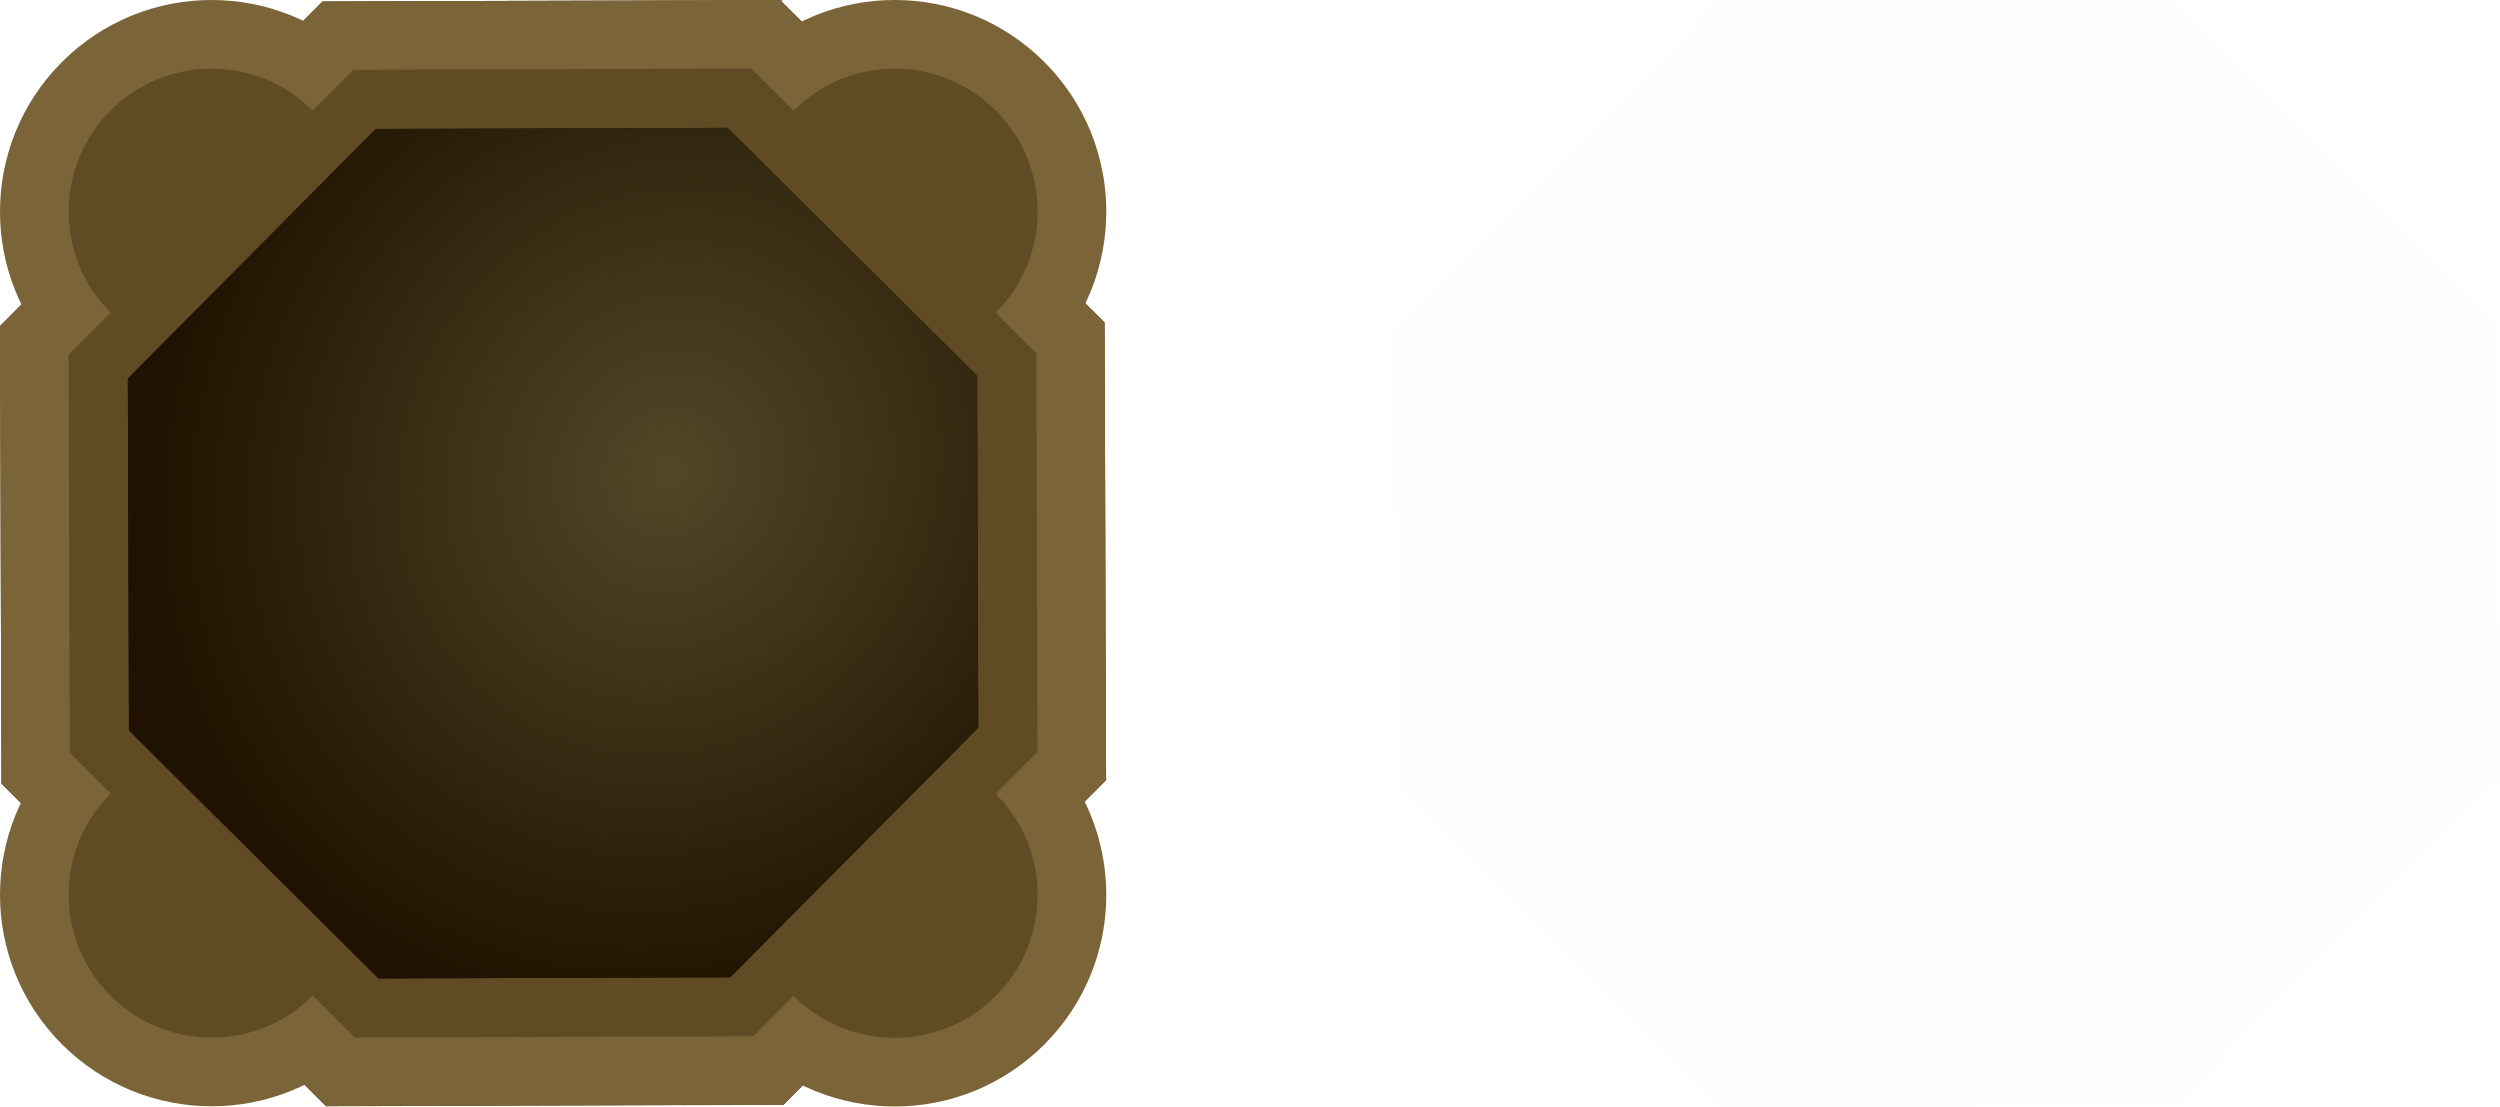
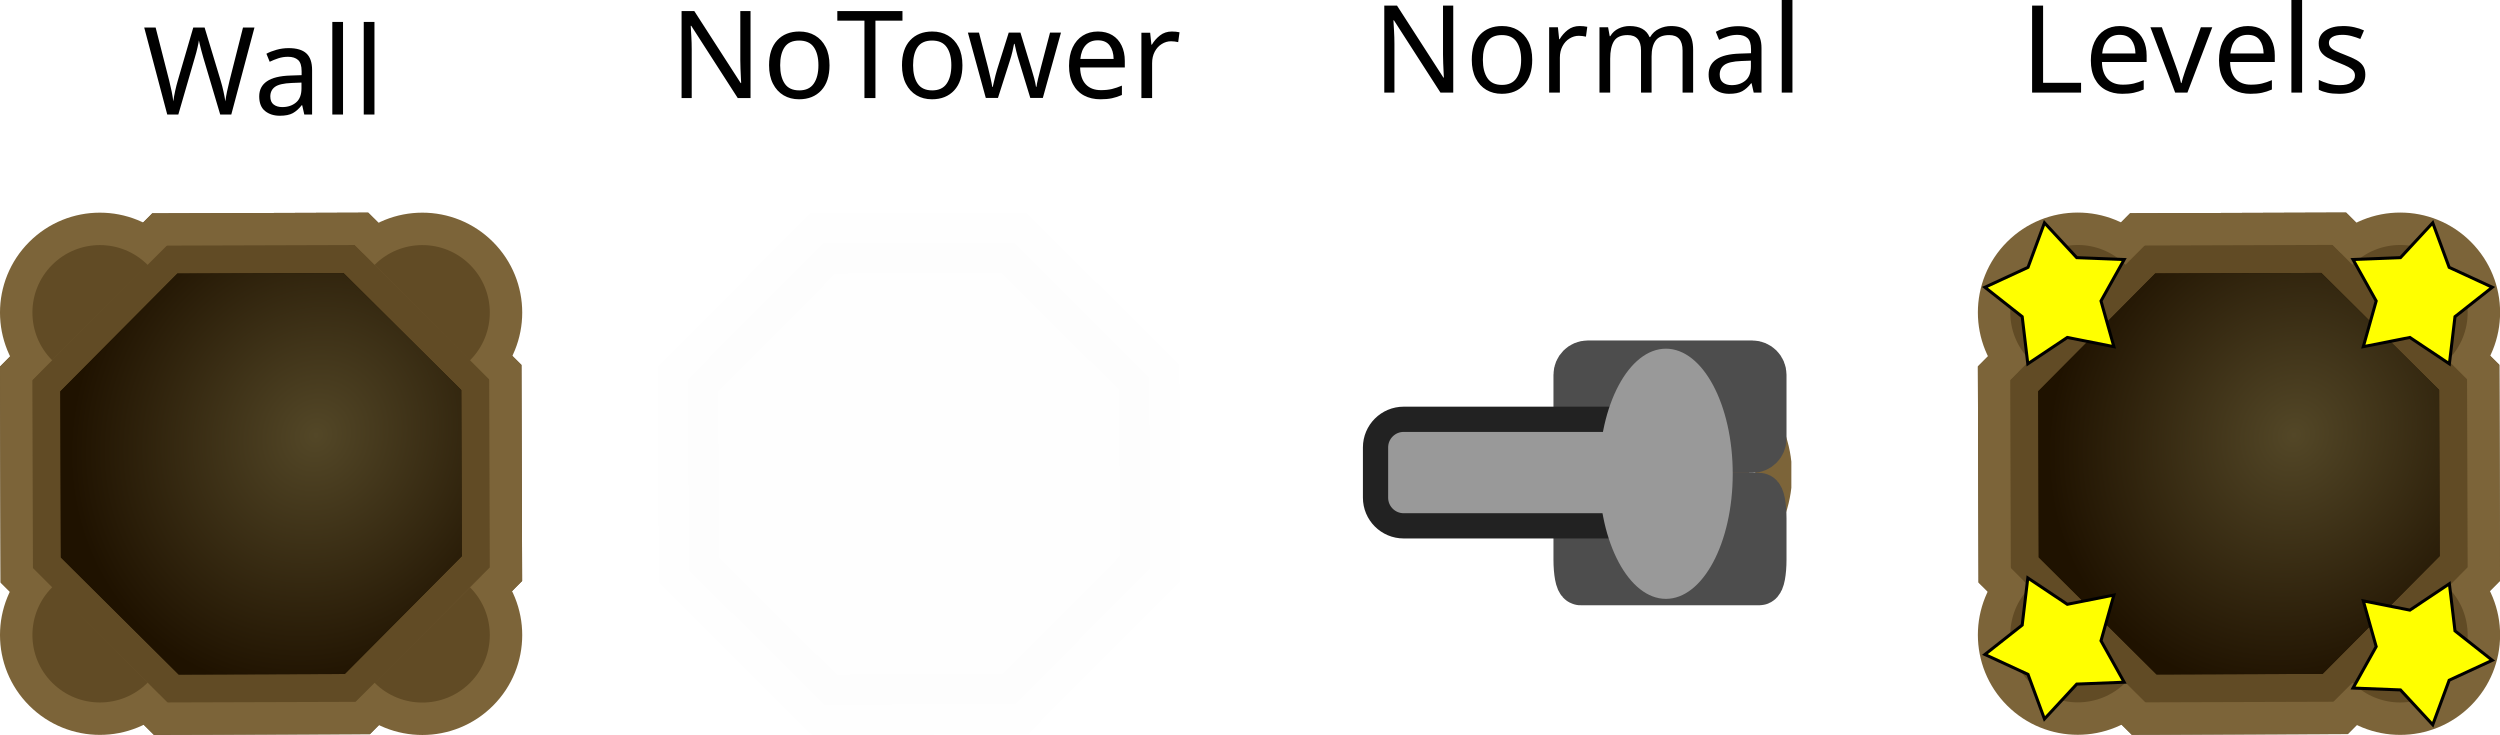
- <svg xmlns="http://www.w3.org/2000/svg" xmlns:xlink="http://www.w3.org/1999/xlink" version="1.1" id="svg3954" width="387.468" height="171.459" viewBox="0 0 387.468 171.459">
+ <svg xmlns="http://www.w3.org/2000/svg" xmlns:xlink="http://www.w3.org/1999/xlink" version="1.1" id="svg3954" width="820.819" height="241.283" viewBox="0 0 820.819 241.283">
  <defs id="defs3958">
    <linearGradient id="linearGradient868">
      <stop style="stop-color:#534727;stop-opacity:1" offset="0" id="stop864" />
      <stop style="stop-color:#1f1200;stop-opacity:1;" offset="1" id="stop866" />
    </linearGradient>
    <radialGradient xlink:href="#linearGradient868" id="radialGradient4826" cx="91.753" cy="61.468" fx="91.753" fy="61.468" r="76.49" gradientUnits="userSpaceOnUse" gradientTransform="matrix(1.041471,0.5771942,-0.6284157,1.133517,48.8269,-51.99556)" />
    <radialGradient xlink:href="#linearGradient868" id="radialGradient982" gradientUnits="userSpaceOnUse" gradientTransform="matrix(1.041471,0.5771942,-0.6284157,1.133517,48.8269,-51.99556)" cx="91.753" cy="61.468" fx="91.753" fy="61.468" r="76.49" />
    <radialGradient xlink:href="#linearGradient868" id="radialGradient1000" gradientUnits="userSpaceOnUse" gradientTransform="matrix(1.041471,0.5771942,-0.6284157,1.133517,48.8269,-51.99556)" cx="91.753" cy="61.468" fx="91.753" fy="61.468" r="76.49" />
+     <radialGradient xlink:href="#linearGradient868" id="radialGradient3429" gradientUnits="userSpaceOnUse" gradientTransform="matrix(1.041471,0.5771942,-0.6284157,1.133517,48.8269,-51.99556)" cx="91.753" cy="61.468" fx="91.753" fy="61.468" r="76.49" />
  </defs>
-   <g id="layer1" style="display:inline" transform="translate(-1.7804064e-4,-0.00112739)">
+   <g id="layer1" style="display:inline" transform="translate(-1.7808128e-4,69.82339)">
    <g style="display:inline" id="g956" transform="translate(1.7804064e-4,0.00112739)">
      <path transform="matrix(0.9979036,0.01742151,-0.01741848,0.9980776,2.152659,-1.168831)" style="display:inline;fill:#1f1200;fill-opacity:1;stroke:#614b25;stroke-width:19.822;stroke-miterlimit:4;stroke-dasharray:none;stroke-dashoffset:0;stroke-opacity:1" d="M 161.721,115.428 118.211,160.772 55.381,162.068 10.038,118.558 8.741,55.728 52.252,10.384 115.081,9.088 160.425,52.598 Z" id="path3966" />
      <path id="path4814" d="M 161.721,115.428 118.211,160.772 55.381,162.068 10.038,118.558 8.741,55.728 52.252,10.384 115.081,9.088 160.425,52.598 Z" style="display:inline;fill:url(#radialGradient4826);fill-opacity:1;fill-rule:nonzero;stroke:none;stroke-width:19.822;stroke-miterlimit:4;stroke-dasharray:none;stroke-dashoffset:0;stroke-opacity:1" transform="matrix(0.8674289,0.01514367,-0.01514103,0.8675801,13.07877,10.19302)" />
      <path transform="matrix(1.058391,0.01847401,-0.01847429,1.058375,-2.912422,-6.434432)" style="display:inline;fill:none;fill-opacity:1;stroke:#7c6439;stroke-width:10.019;stroke-miterlimit:4;stroke-dasharray:none;stroke-dashoffset:0;stroke-opacity:1" d="M 161.721,115.428 118.211,160.772 55.381,162.068 10.038,118.558 8.741,55.728 52.252,10.384 115.081,9.088 160.425,52.598 Z" id="path3966-5" />
      <path d="m 13.368,52.222 a 27.474,27.474 0 0 1 -10e-7,-38.854 27.474,27.474 0 0 1 38.854,-1e-6" id="path851" style="display:inline;fill:#614b25;fill-opacity:1;stroke:#7c6439;stroke-width:10.645;stroke-miterlimit:4;stroke-dasharray:none;stroke-dashoffset:99;stroke-opacity:1" />
      <path transform="scale(-1,1)" style="display:inline;fill:#614b25;fill-opacity:1;stroke:#7c6439;stroke-width:10.645;stroke-miterlimit:4;stroke-dasharray:none;stroke-dashoffset:99;stroke-opacity:1" id="path858" d="m -158.093,52.222 a 27.474,27.474 0 0 1 0,-38.854 27.474,27.474 0 0 1 38.854,-1e-6" />
-       <path d="m -158.093,-119.268 a 27.474,27.474 0 0 1 0,-38.854 27.474,27.474 0 0 1 38.854,0" id="path860" style="display:inline;fill:#614b25;fill-opacity:1;stroke:#7c6439;stroke-width:10.645;stroke-miterlimit:4;stroke-dasharray:none;stroke-dashoffset:99;stroke-opacity:1" transform="scale(-1)" />
+       <path d="m -158.093,-119.268 a 27.474,27.474 0 0 1 0,-38.854 27.474,27.474 0 0 1 38.854,0" id="path860" style="display:inline;fill:#614b25;fill-opacity:1;stroke:#7c6439;stroke-width:10.645;stroke-miterlimit:4;stroke-dasharray:none;stroke-dashoffset:99;stroke-opacity:1" transform="scale(-1,-1)" />
      <path transform="scale(1,-1)" style="display:inline;fill:#614b25;fill-opacity:1;stroke:#7c6439;stroke-width:10.645;stroke-miterlimit:4;stroke-dasharray:none;stroke-dashoffset:99;stroke-opacity:1" id="path862" d="m 13.368,-119.237 a 27.474,27.474 0 0 1 -10e-7,-38.854 27.474,27.474 0 0 1 38.854,0" />
    </g>
    <text xml:space="preserve" style="font-style:normal;font-weight:normal;font-size:40px;line-height:1.25;font-family:sans-serif;letter-spacing:0px;word-spacing:0px;fill:#000000;fill-opacity:1;stroke:none" x="46.865" y="-32.223" id="text1004">
      <tspan id="tspan1002" x="46.865" y="-32.223">Wall</tspan>
    </text>
    <text id="text1008" y="-37.63" x="219.906" style="font-style:normal;font-weight:normal;font-size:40px;line-height:1.25;font-family:sans-serif;letter-spacing:0px;word-spacing:0px;fill:#000000;fill-opacity:1;stroke:none" xml:space="preserve">
      <tspan y="-37.63" x="219.906" id="tspan1006">NoTower</tspan>
    </text>
    <text xml:space="preserve" style="font-style:normal;font-weight:normal;font-size:40px;line-height:1.25;font-family:sans-serif;letter-spacing:0px;word-spacing:0px;fill:#000000;fill-opacity:1;stroke:none" x="450.626" y="-39.433" id="text1030">
      <tspan id="tspan1028" x="450.626" y="-39.433">Normal</tspan>
    </text>
+     <g transform="translate(649.3899,-0.0308423)" id="g3413" style="display:inline">
+       <path id="path3415" d="M 161.721,115.428 118.211,160.772 55.381,162.068 10.038,118.558 8.741,55.728 52.252,10.384 115.081,9.088 160.425,52.598 Z" style="display:inline;fill:#1f1200;fill-opacity:1;stroke:#614b25;stroke-width:19.822;stroke-miterlimit:4;stroke-dasharray:none;stroke-dashoffset:0;stroke-opacity:1" transform="matrix(0.9979036,0.01742151,-0.01741848,0.9980776,2.152659,-1.168831)" />
+       <path transform="matrix(0.8674289,0.01514367,-0.01514103,0.8675801,13.07877,10.19302)" style="display:inline;fill:url(#radialGradient3429);fill-opacity:1;fill-rule:nonzero;stroke:none;stroke-width:19.822;stroke-miterlimit:4;stroke-dasharray:none;stroke-dashoffset:0;stroke-opacity:1" d="M 161.721,115.428 118.211,160.772 55.381,162.068 10.038,118.558 8.741,55.728 52.252,10.384 115.081,9.088 160.425,52.598 Z" id="path3417" />
+       <path id="path3419" d="M 161.721,115.428 118.211,160.772 55.381,162.068 10.038,118.558 8.741,55.728 52.252,10.384 115.081,9.088 160.425,52.598 Z" style="display:inline;fill:none;fill-opacity:1;stroke:#7c6439;stroke-width:10.019;stroke-miterlimit:4;stroke-dasharray:none;stroke-dashoffset:0;stroke-opacity:1" transform="matrix(1.058391,0.01847401,-0.01847429,1.058375,-2.912422,-6.434432)" />
+       <path style="display:inline;fill:#614b25;fill-opacity:1;stroke:#7c6439;stroke-width:10.645;stroke-miterlimit:4;stroke-dasharray:none;stroke-dashoffset:99;stroke-opacity:1" id="path3421" d="m 13.368,52.222 a 27.474,27.474 0 0 1 -10e-7,-38.854 27.474,27.474 0 0 1 38.854,-1e-6" />
+       <path d="m -158.093,52.222 a 27.474,27.474 0 0 1 0,-38.854 27.474,27.474 0 0 1 38.854,-1e-6" id="path3423" style="display:inline;fill:#614b25;fill-opacity:1;stroke:#7c6439;stroke-width:10.645;stroke-miterlimit:4;stroke-dasharray:none;stroke-dashoffset:99;stroke-opacity:1" transform="scale(-1,1)" />
+       <path transform="scale(-1,-1)" style="display:inline;fill:#614b25;fill-opacity:1;stroke:#7c6439;stroke-width:10.645;stroke-miterlimit:4;stroke-dasharray:none;stroke-dashoffset:99;stroke-opacity:1" id="path3425" d="m -158.093,-119.268 a 27.474,27.474 0 0 1 0,-38.854 27.474,27.474 0 0 1 38.854,0" />
+       <path d="m 13.368,-119.237 a 27.474,27.474 0 0 1 -10e-7,-38.854 27.474,27.474 0 0 1 38.854,0" id="path3427" style="display:inline;fill:#614b25;fill-opacity:1;stroke:#7c6439;stroke-width:10.645;stroke-miterlimit:4;stroke-dasharray:none;stroke-dashoffset:99;stroke-opacity:1" transform="scale(1,-1)" />
+     </g>
+     <text id="text3449" y="-39.433" x="663.321" style="font-style:normal;font-weight:normal;font-size:40px;line-height:1.25;font-family:sans-serif;letter-spacing:0px;word-spacing:0px;fill:#000000;fill-opacity:1;stroke:none" xml:space="preserve">
+       <tspan y="-39.433" x="663.321" id="tspan3453">Levels</tspan>
+     </text>
  </g>
-   <g id="layer4" style="display:none">
+   <g id="layer4" style="display:none" transform="translate(-4.0640536e-8,69.82452)">
    <g transform="translate(216.0387,-3.09e-6)" id="g980" style="display:inline">
      <path id="path966" d="M 161.721,115.428 118.211,160.772 55.381,162.068 10.038,118.558 8.741,55.728 52.252,10.384 115.081,9.088 160.425,52.598 Z" style="display:inline;fill:#1f1200;fill-opacity:1;stroke:#614b25;stroke-width:19.822;stroke-miterlimit:4;stroke-dasharray:none;stroke-dashoffset:0;stroke-opacity:1" transform="matrix(0.9979036,0.01742151,-0.01741848,0.9980776,2.152659,-1.168831)" />
      <path transform="matrix(0.8674289,0.01514367,-0.01514103,0.8675801,13.07877,10.19302)" style="display:inline;fill:url(#radialGradient982);fill-opacity:1;fill-rule:nonzero;stroke:none;stroke-width:19.822;stroke-miterlimit:4;stroke-dasharray:none;stroke-dashoffset:0;stroke-opacity:1" d="M 161.721,115.428 118.211,160.772 55.381,162.068 10.038,118.558 8.741,55.728 52.252,10.384 115.081,9.088 160.425,52.598 Z" id="path968" />
      <path id="path970" d="M 161.721,115.428 118.211,160.772 55.381,162.068 10.038,118.558 8.741,55.728 52.252,10.384 115.081,9.088 160.425,52.598 Z" style="display:inline;fill:none;fill-opacity:1;stroke:#7c6439;stroke-width:10.019;stroke-miterlimit:4;stroke-dasharray:none;stroke-dashoffset:0;stroke-opacity:1" transform="matrix(1.058391,0.01847401,-0.01847429,1.058375,-2.912422,-6.434432)" />
      <path style="display:inline;fill:#614b25;fill-opacity:1;stroke:#7c6439;stroke-width:10.645;stroke-miterlimit:4;stroke-dasharray:none;stroke-dashoffset:99;stroke-opacity:1" id="path972" d="m 13.368,52.222 a 27.474,27.474 0 0 1 -10e-7,-38.854 27.474,27.474 0 0 1 38.854,-1e-6" />
      <path d="m -158.093,52.222 a 27.474,27.474 0 0 1 0,-38.854 27.474,27.474 0 0 1 38.854,-1e-6" id="path974" style="display:inline;fill:#614b25;fill-opacity:1;stroke:#7c6439;stroke-width:10.645;stroke-miterlimit:4;stroke-dasharray:none;stroke-dashoffset:99;stroke-opacity:1" transform="scale(-1,1)" />
-       <path transform="scale(-1)" style="display:inline;fill:#614b25;fill-opacity:1;stroke:#7c6439;stroke-width:10.645;stroke-miterlimit:4;stroke-dasharray:none;stroke-dashoffset:99;stroke-opacity:1" id="path976" d="m -158.093,-119.268 a 27.474,27.474 0 0 1 0,-38.854 27.474,27.474 0 0 1 38.854,0" />
+       <path transform="scale(-1,-1)" style="display:inline;fill:#614b25;fill-opacity:1;stroke:#7c6439;stroke-width:10.645;stroke-miterlimit:4;stroke-dasharray:none;stroke-dashoffset:99;stroke-opacity:1" id="path976" d="m -158.093,-119.268 a 27.474,27.474 0 0 1 0,-38.854 27.474,27.474 0 0 1 38.854,0" />
      <path d="m 13.368,-119.237 a 27.474,27.474 0 0 1 -10e-7,-38.854 27.474,27.474 0 0 1 38.854,0" id="path978" style="display:inline;fill:#614b25;fill-opacity:1;stroke:#7c6439;stroke-width:10.645;stroke-miterlimit:4;stroke-dasharray:none;stroke-dashoffset:99;stroke-opacity:1" transform="scale(1,-1)" />
    </g>
-     <g style="display:inline" id="g998" transform="translate(436.5379)">
+     <g style="display:inline" id="g998" transform="translate(436.5379,0)">
      <path transform="matrix(0.9979036,0.01742151,-0.01741848,0.9980776,2.152659,-1.168831)" style="display:inline;fill:#1f1200;fill-opacity:1;stroke:#614b25;stroke-width:19.822;stroke-miterlimit:4;stroke-dasharray:none;stroke-dashoffset:0;stroke-opacity:1" d="M 161.721,115.428 118.211,160.772 55.381,162.068 10.038,118.558 8.741,55.728 52.252,10.384 115.081,9.088 160.425,52.598 Z" id="path984" />
      <path id="path986" d="M 161.721,115.428 118.211,160.772 55.381,162.068 10.038,118.558 8.741,55.728 52.252,10.384 115.081,9.088 160.425,52.598 Z" style="display:inline;fill:url(#radialGradient1000);fill-opacity:1;fill-rule:nonzero;stroke:none;stroke-width:19.822;stroke-miterlimit:4;stroke-dasharray:none;stroke-dashoffset:0;stroke-opacity:1" transform="matrix(0.8674289,0.01514367,-0.01514103,0.8675801,13.07877,10.19302)" />
      <path transform="matrix(1.058391,0.01847401,-0.01847429,1.058375,-2.912422,-6.434432)" style="display:inline;fill:none;fill-opacity:1;stroke:#7c6439;stroke-width:10.019;stroke-miterlimit:4;stroke-dasharray:none;stroke-dashoffset:0;stroke-opacity:1" d="M 161.721,115.428 118.211,160.772 55.381,162.068 10.038,118.558 8.741,55.728 52.252,10.384 115.081,9.088 160.425,52.598 Z" id="path988" />
      <path d="m 13.368,52.222 a 27.474,27.474 0 0 1 -10e-7,-38.854 27.474,27.474 0 0 1 38.854,-1e-6" id="path990" style="display:inline;fill:#614b25;fill-opacity:1;stroke:#7c6439;stroke-width:10.645;stroke-miterlimit:4;stroke-dasharray:none;stroke-dashoffset:99;stroke-opacity:1" />
      <path transform="scale(-1,1)" style="display:inline;fill:#614b25;fill-opacity:1;stroke:#7c6439;stroke-width:10.645;stroke-miterlimit:4;stroke-dasharray:none;stroke-dashoffset:99;stroke-opacity:1" id="path992" d="m -158.093,52.222 a 27.474,27.474 0 0 1 0,-38.854 27.474,27.474 0 0 1 38.854,-1e-6" />
-       <path d="m -158.093,-119.268 a 27.474,27.474 0 0 1 0,-38.854 27.474,27.474 0 0 1 38.854,0" id="path994" style="display:inline;fill:#614b25;fill-opacity:1;stroke:#7c6439;stroke-width:10.645;stroke-miterlimit:4;stroke-dasharray:none;stroke-dashoffset:99;stroke-opacity:1" transform="scale(-1)" />
+       <path d="m -158.093,-119.268 a 27.474,27.474 0 0 1 0,-38.854 27.474,27.474 0 0 1 38.854,0" id="path994" style="display:inline;fill:#614b25;fill-opacity:1;stroke:#7c6439;stroke-width:10.645;stroke-miterlimit:4;stroke-dasharray:none;stroke-dashoffset:99;stroke-opacity:1" transform="scale(-1,-1)" />
      <path transform="scale(1,-1)" style="display:inline;fill:#614b25;fill-opacity:1;stroke:#7c6439;stroke-width:10.645;stroke-miterlimit:4;stroke-dasharray:none;stroke-dashoffset:99;stroke-opacity:1" id="path996" d="m 13.368,-119.237 a 27.474,27.474 0 0 1 -10e-7,-38.854 27.474,27.474 0 0 1 38.854,0" />
    </g>
  </g>
-   <g id="layer3" transform="translate(-1.7804064e-4,-0.00112739)" style="display:inline">
+   <g id="layer3" transform="translate(-1.7808128e-4,69.82339)" style="display:inline">
    <g id="g1058">
-       <path id="path850" d="m 548.516,45.61 10e-6,80.625 a 40.331,40.331 0 0 0 11.855,-1.953 l 10e-6,-76.754 A 40.331,40.331 0 0 0 548.516,45.61 Z m -2.033,0.035 a 40.331,40.331 0 0 0 -11.857,2.301 v 75.943 a 40.331,40.331 0 0 0 11.857,2.281 z m 15.922,2.625 1e-5,75.336 a 40.331,40.331 0 0 0 11.857,-7.072 V 55.26 A 40.331,40.331 0 0 0 562.405,48.27 Z m -29.811,0.451 a 40.331,40.331 0 0 0 -11.857,7.604 V 115.501 a 40.331,40.331 0 0 0 11.857,7.646 z m 43.699,8.43 v 57.578 A 40.331,40.331 0 0 0 588.151,90.333 V 81.76 A 40.331,40.331 0 0 0 576.293,57.151 Z m -57.59,1.209 a 40.331,40.331 0 0 0 -10.955,27.561 40.331,40.331 0 0 0 10.955,27.594 z" style="opacity:1;fill:#7c6439;fill-opacity:1;fill-rule:nonzero;stroke:none;stroke-width:8.214;stroke-miterlimit:4;stroke-dasharray:none;stroke-dashoffset:0;stroke-opacity:1" />
+       <path id="path850" d="m 548.516,45.61 10e-6,80.625 a 40.331,40.331 0 0 0 11.855,-1.953 l 10e-6,-76.754 A 40.331,40.331 0 0 0 548.516,45.61 Z m -2.033,0.035 a 40.331,40.331 0 0 0 -11.857,2.301 l 0,75.943 a 40.331,40.331 0 0 0 11.857,2.281 z m 15.922,2.625 1e-5,75.336 a 40.331,40.331 0 0 0 11.857,-7.072 l 0,-61.273 A 40.331,40.331 0 0 0 562.405,48.27 Z m -29.811,0.451 a 40.331,40.331 0 0 0 -11.857,7.604 l 0,59.176 a 40.331,40.331 0 0 0 11.857,7.646 z m 43.699,8.43 0,57.578 a 40.331,40.331 0 0 0 11.857,-24.396 l 0,-8.572 A 40.331,40.331 0 0 0 576.293,57.151 Z m -57.59,1.209 a 40.331,40.331 0 0 0 -10.955,27.561 40.331,40.331 0 0 0 10.955,27.594 z" style="opacity:1;fill:#7c6439;fill-opacity:1;fill-rule:nonzero;stroke:none;stroke-width:8.214;stroke-miterlimit:4;stroke-dasharray:none;stroke-dashoffset:0;stroke-opacity:1" />
      <g transform="matrix(2.071434,0,0,2.071434,-533.8386,-92.25217)" id="g916">
        <rect style="fill:#4d4d4d;fill-opacity:1;stroke:#4d4d4d;stroke-width:7.279;stroke-linejoin:round;stroke-miterlimit:4;stroke-dasharray:none;stroke-dashoffset:99;stroke-opacity:1" id="rect858" width="29.66" height="13.708" x="507.582" y="68.433" ry="1.801" />
      </g>
      <g transform="matrix(2.071434,0,0,2.071434,-533.8386,-48.77949)" id="g920">
        <rect rx="0.676" ry="3.603" y="68.433" x="507.582" height="13.708" width="29.66" id="rect918" style="fill:#4d4d4d;fill-opacity:1;stroke:#4d4d4d;stroke-width:7.279;stroke-linejoin:round;stroke-miterlimit:4;stroke-dasharray:none;stroke-dashoffset:99;stroke-opacity:1" />
      </g>
      <rect ry="9.241" y="67.842" x="451.625" height="34.982" width="105.106" id="rect860" style="fill:#999999;fill-opacity:1;stroke:#222222;stroke-width:8.286;stroke-linecap:round;stroke-linejoin:round;stroke-miterlimit:4;stroke-dasharray:none;stroke-dashoffset:99;stroke-opacity:1" />
      <ellipse ry="41.071" rx="21.936" cy="85.731" cx="546.967" id="path883" style="fill:#999999;fill-opacity:1;stroke:none;stroke-width:8.286;stroke-linecap:round;stroke-linejoin:round;stroke-miterlimit:4;stroke-dasharray:none;stroke-dashoffset:99;stroke-opacity:1" />
      <path id="path939" d="M 161.721,115.428 118.211,160.772 55.381,162.068 10.038,118.558 8.741,55.728 52.252,10.384 115.081,9.088 160.425,52.598 Z" style="display:inline;fill:#1f1200;fill-opacity:0;stroke:#000000;stroke-width:19.822;stroke-miterlimit:4;stroke-dasharray:none;stroke-dashoffset:0;stroke-opacity:0" transform="matrix(0.9979036,0.01742151,-0.01741848,0.9980776,438.6908,-1.167704)" />
    </g>
    <path id="path945" d="M 161.721,115.428 118.211,160.772 55.381,162.068 10.038,118.558 8.741,55.728 52.252,10.384 115.081,9.088 160.425,52.598 Z" style="display:inline;fill:#000000;fill-opacity:0.004;stroke:#000000;stroke-width:19.822;stroke-miterlimit:4;stroke-dasharray:none;stroke-dashoffset:0;stroke-opacity:0.004" transform="matrix(0.9979036,0.01742151,-0.01741848,0.9980776,218.1916,-1.167704)" />
+     <path transform="matrix(0.9979036,0.01742151,-0.01741848,0.9980776,651.5426,-1.199668)" style="display:inline;fill:#000000;fill-opacity:0.004;stroke:#000000;stroke-width:19.822;stroke-miterlimit:4;stroke-dasharray:none;stroke-dashoffset:0;stroke-opacity:0.004" d="M 161.721,115.428 118.211,160.772 55.381,162.068 10.038,118.558 8.741,55.728 52.252,10.384 115.081,9.088 160.425,52.598 Z" id="path3391" />
+     <path style="fill:#ffff00;fill-rule:evenodd;stroke:#000000;stroke-width:1px;stroke-linecap:butt;stroke-linejoin:miter;stroke-opacity:1" id="path3435" d="m 694.047,125.553 -4.232,15.008 7.61,13.61 -15.581,0.613 -10.592,11.443 -5.398,-14.629 -14.156,-6.538 12.245,-9.654 1.843,-15.483 12.965,8.662 z" />
+     <path d="m 694.047,-44.002 -4.232,15.008 7.61,13.61 -15.581,0.613 -10.592,11.443 -5.398,-14.629 -14.156,-6.538 12.245,-9.654 1.843,-15.483 12.965,8.662 z" id="path3443" style="fill:#ffff00;fill-rule:evenodd;stroke:#000000;stroke-width:1px;stroke-linecap:butt;stroke-linejoin:miter;stroke-opacity:1" transform="scale(1,-1)" />
+     <path transform="scale(-1,-1)" style="fill:#ffff00;fill-rule:evenodd;stroke:#000000;stroke-width:1px;stroke-linecap:butt;stroke-linejoin:miter;stroke-opacity:1" id="path3445" d="m -775.938,-44.002 -4.232,15.008 7.61,13.61 -15.581,0.613 -10.592,11.443 -5.398,-14.629 -14.156,-6.538 12.245,-9.654 1.843,-15.483 12.965,8.662 z" />
+     <path d="m -775.938,127.465 -4.232,15.008 7.61,13.61 -15.581,0.613 -10.592,11.443 -5.398,-14.629 -14.156,-6.538 12.245,-9.654 1.843,-15.483 12.965,8.662 z" id="path3447" style="fill:#ffff00;fill-rule:evenodd;stroke:#000000;stroke-width:1px;stroke-linecap:butt;stroke-linejoin:miter;stroke-opacity:1" transform="scale(-1,1)" />
  </g>
-   <g id="layer2" />
+   <g id="layer2" transform="translate(-4.0640536e-8,69.82452)" />
</svg>
